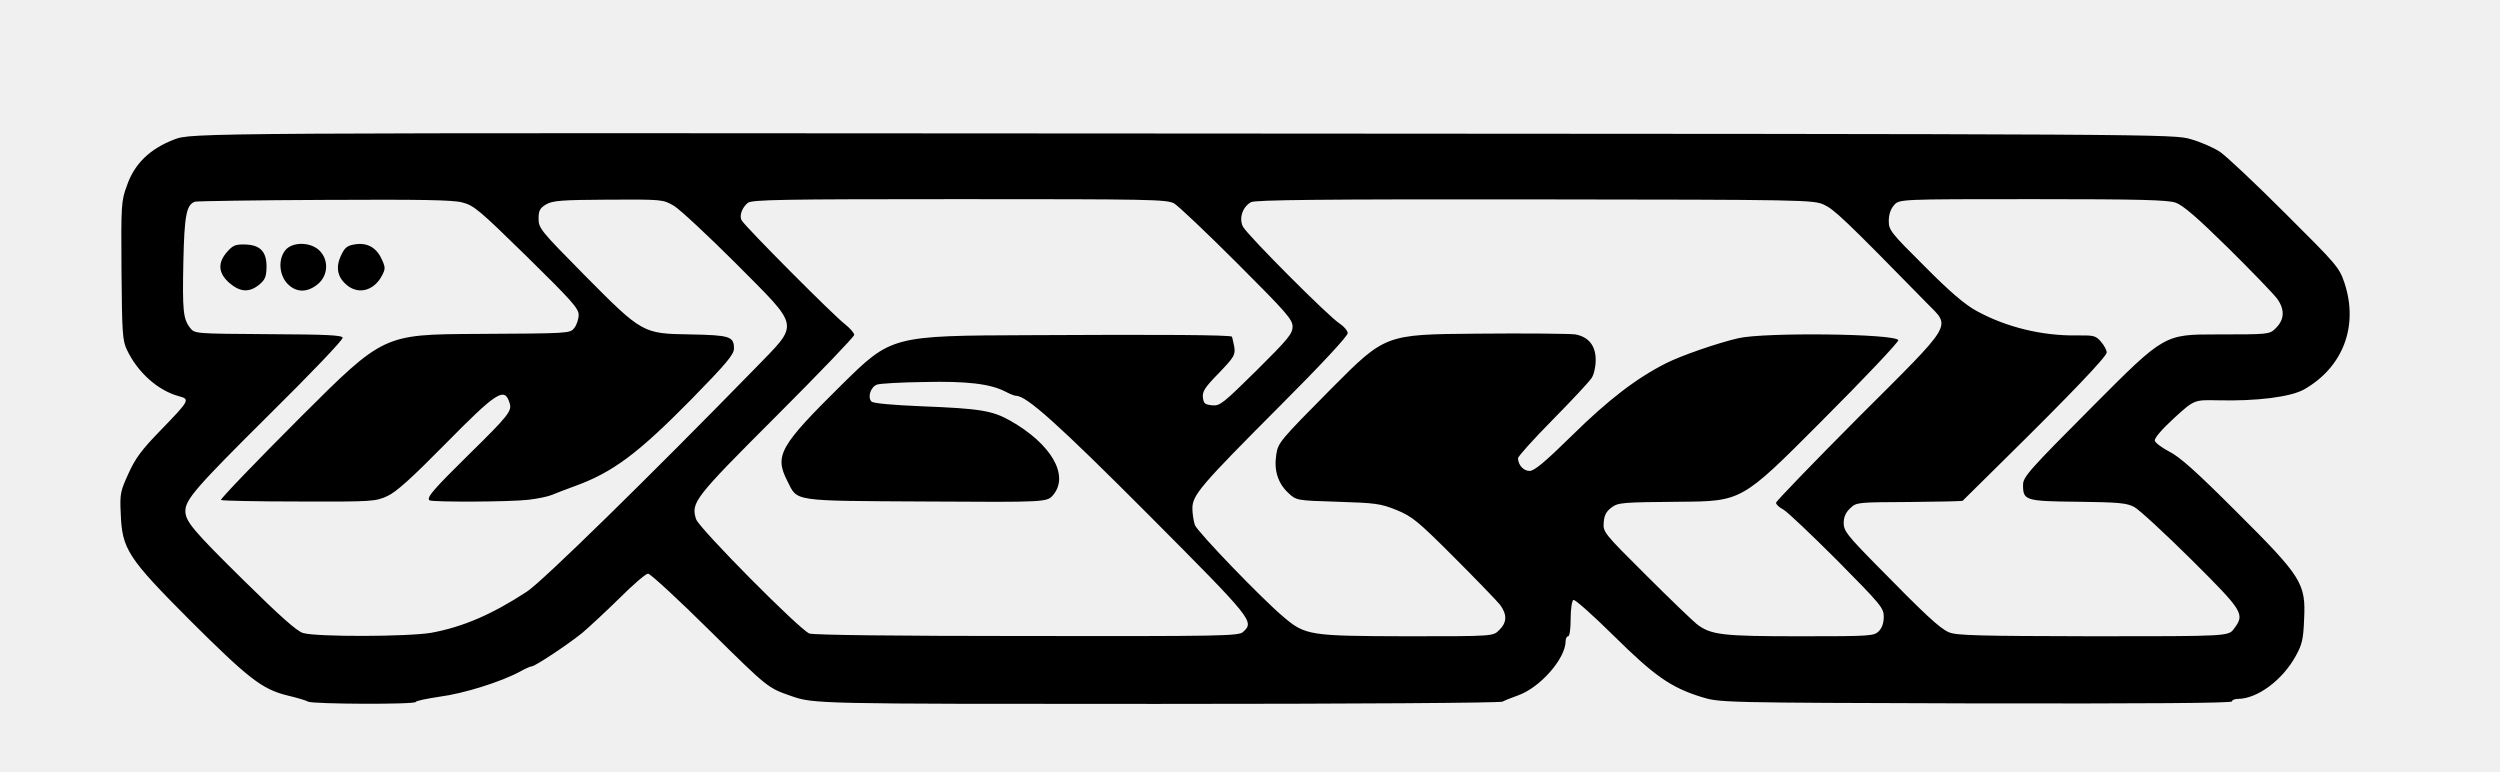
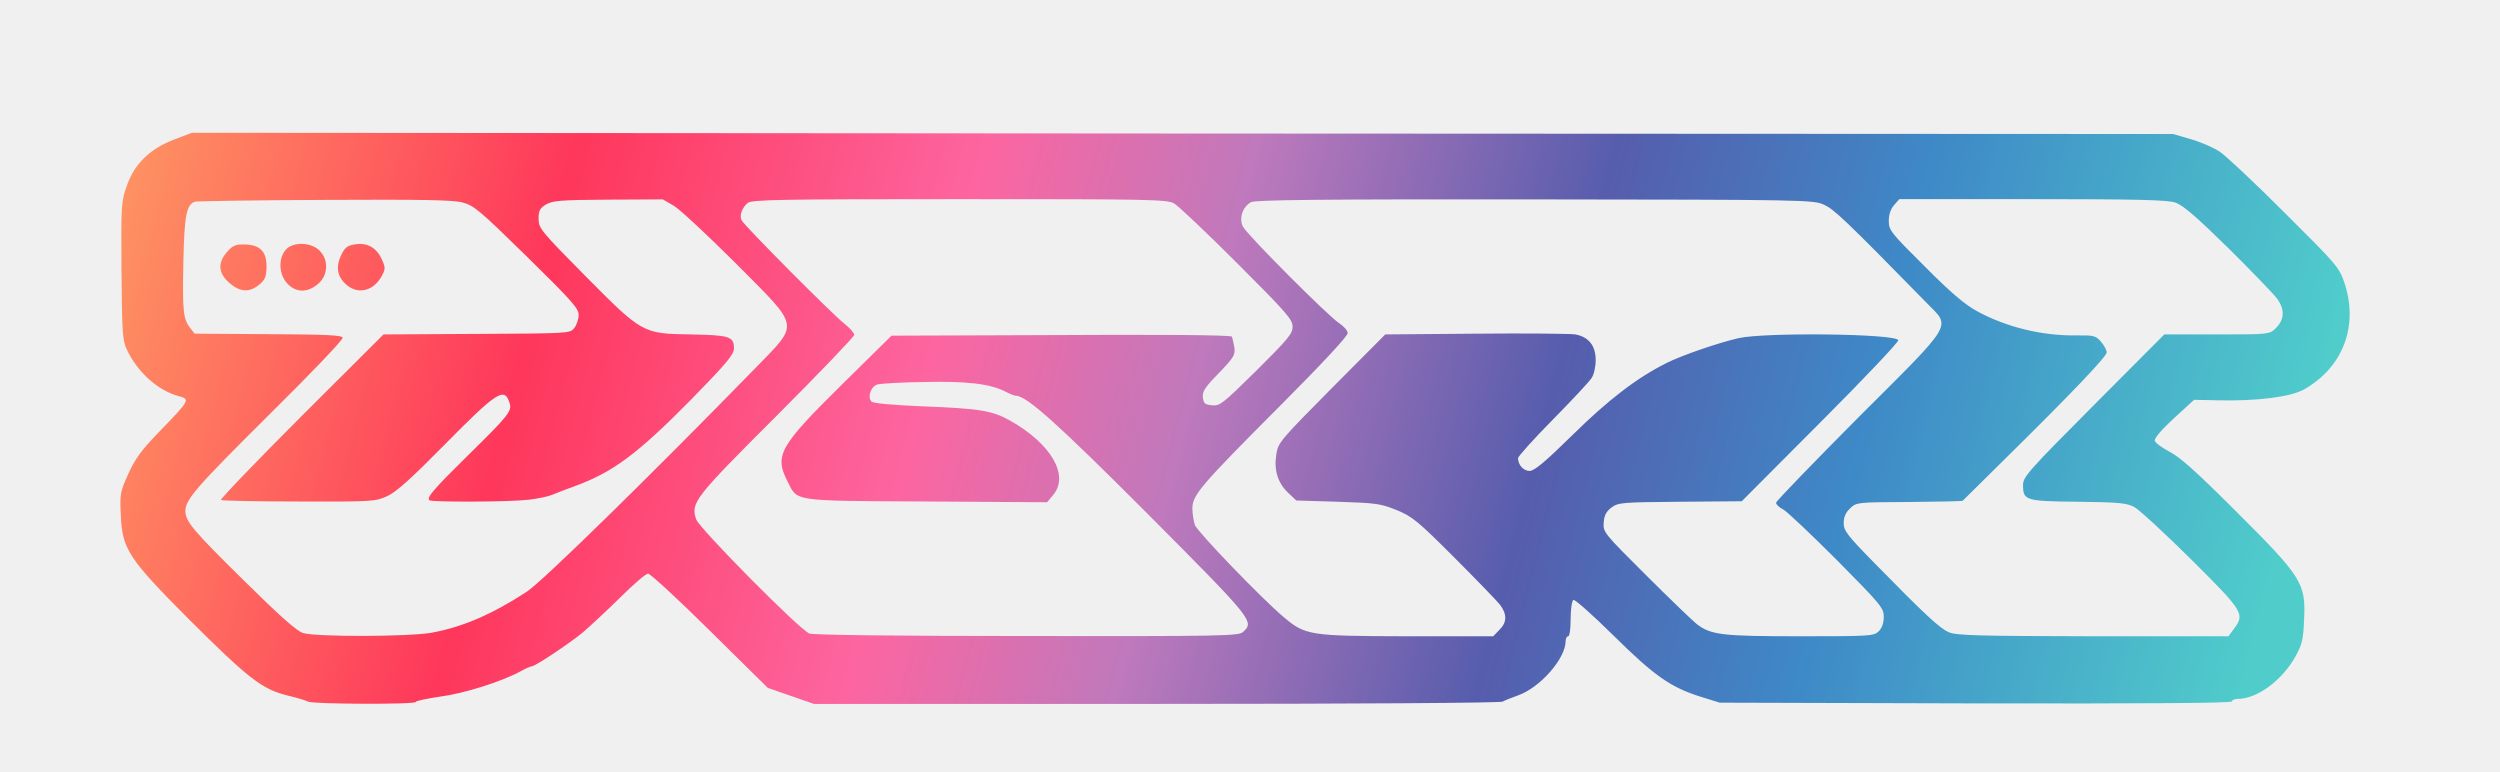
<svg xmlns="http://www.w3.org/2000/svg" version="1.0" width="499px" height="154px" viewBox="0 0 499 154" preserveAspectRatio="xMidYMid meet">
-   <g fill="#000000">
-     <path d="M61.50 140.05 c-0.40 -0.25 -2.30 -0.80 -4.20 -1.25 -5 -1.25 -7.70 -3.35 -19.45 -15.05 -12.35 -12.40 -13.50 -14.15 -13.75 -21.25 -0.20 -3.95 -0.05 -4.50 1.55 -8 1.35 -3 2.65 -4.75 6.30 -8.50 6 -6.20 6.05 -6.30 3.65 -6.95 -4.15 -1.15 -8.20 -4.80 -10.30 -9.30 -0.85 -1.80 -0.95 -3.45 -1.05 -15.75 -0.10 -13.20 -0.05 -13.90 1.10 -17 1.50 -4.35 4.60 -7.30 9.40 -9.15 3.55 -1.35 3.55 -1.35 201.25 -1.20 197.75 0.10 197.75 0.10 201.35 1.15 1.95 0.55 4.55 1.70 5.75 2.50 1.20 0.80 7 6.25 12.95 12.20 10.40 10.35 10.85 10.85 11.90 13.95 2.85 8.60 -0.25 16.80 -8 21.25 -2.70 1.55 -9.60 2.40 -17.35 2.20 -4.65 -0.10 -4.65 -0.10 -8.65 3.55 -2.45 2.25 -3.95 4 -3.85 4.50 0.10 0.45 1.40 1.40 2.90 2.20 2.05 1 5.45 4.05 13.35 11.95 13.10 13.05 13.90 14.30 13.55 21.50 -0.15 3.95 -0.40 5.05 -1.65 7.30 -2.65 4.85 -7.70 8.60 -11.60 8.60 -0.65 0 -1.15 0.25 -1.15 0.50 0 0.35 -16.95 0.45 -51.10 0.40 -51.15 -0.15 -51.15 -0.15 -54.85 -1.30 -6.10 -1.90 -9.35 -4.20 -17.55 -12.30 -4.10 -4.05 -7.70 -7.25 -7.95 -7.05 -0.30 0.15 -0.55 1.85 -0.55 3.80 0 1.95 -0.20 3.45 -0.50 3.45 -0.25 0 -0.50 0.40 -0.50 0.95 0 3.50 -5.10 9.30 -9.50 10.85 -1.25 0.45 -2.65 1 -3.10 1.25 -0.55 0.25 -29.05 0.45 -69.15 0.45 -68.30 0 -68.30 0 -72.90 -1.60 -4.60 -1.60 -4.60 -1.60 -16.15 -13 -6.30 -6.25 -11.90 -11.40 -12.35 -11.40 -0.45 0 -3 2.20 -5.70 4.90 -2.70 2.65 -6.05 5.75 -7.40 6.90 -2.75 2.25 -9.45 6.70 -10.10 6.70 -0.25 0 -1.30 0.45 -2.35 1.05 -3.80 2.05 -11.30 4.40 -16 5 -2.65 0.40 -4.80 0.85 -4.80 1.05 0 0.55 -20.55 0.45 -21.50 -0.05z m24.60 -13.75 c6.25 -1.15 12.10 -3.65 19.05 -8.20 3.10 -2 24.70 -23.20 45.50 -44.50 9 -9.30 9.25 -7.90 -3.75 -21 -5.60 -5.60 -11.15 -10.75 -12.35 -11.50 -2.25 -1.30 -2.25 -1.30 -13.15 -1.25 -9.45 0.05 -11.10 0.20 -12.40 0.95 -1.25 0.75 -1.50 1.25 -1.50 2.85 0 1.90 0.40 2.40 9.10 11.20 11.65 11.75 11.65 11.75 21.25 11.90 7.80 0.15 8.65 0.40 8.65 2.80 0 1.20 -1.45 2.95 -8.55 10.20 -10.75 10.90 -15.65 14.55 -23.40 17.35 -1.55 0.55 -3.45 1.30 -4.30 1.65 -0.80 0.35 -2.95 0.80 -4.75 1 -3.75 0.45 -19.40 0.50 -19.80 0.10 -0.60 -0.55 0.95 -2.30 7.80 -9.05 8.10 -7.95 8.75 -8.80 8.20 -10.40 -1 -3.20 -2.50 -2.25 -12.90 8.30 -6.55 6.65 -9.70 9.50 -11.45 10.30 -2.40 1.10 -2.90 1.15 -17.70 1.10 -8.35 0 -15.35 -0.15 -15.55 -0.30 -0.15 -0.20 7.05 -7.70 16.05 -16.70 16.40 -16.35 16.40 -16.35 35 -16.45 18.45 -0.10 18.60 -0.10 19.45 -1.15 0.50 -0.60 0.90 -1.80 0.90 -2.65 0 -1.30 -1.40 -2.85 -10.35 -11.65 -9.50 -9.30 -10.55 -10.20 -12.90 -10.80 -1.90 -0.50 -8.25 -0.60 -27.50 -0.50 -13.75 0.05 -25.35 0.25 -25.80 0.35 -1.75 0.55 -2.15 2.75 -2.35 11.95 -0.20 9.80 -0.05 11.45 1.35 13.25 0.90 1.15 0.90 1.15 15.55 1.25 11.70 0.05 14.70 0.20 14.90 0.70 0.10 0.40 -6.25 7.05 -14.80 15.50 -14.40 14.30 -16.60 16.80 -16.60 19.10 0 2.05 1.50 3.85 11.60 13.80 7.25 7.15 10.65 10.20 11.90 10.55 2.60 0.80 20.95 0.75 25.60 -0.05z m162 -0.15 c2.30 -2.10 2.10 -2.35 -18.80 -23.35 -18.15 -18.20 -24.40 -23.80 -26.50 -23.80 -0.30 0 -1.20 -0.35 -2.05 -0.80 -3.05 -1.60 -7.75 -2.15 -16.30 -1.95 -4.50 0.05 -8.70 0.30 -9.35 0.50 -1.30 0.40 -2 2.55 -1.15 3.40 0.35 0.35 4.05 0.70 10.15 0.95 11.50 0.45 14 0.85 17.60 2.90 8.10 4.60 11.75 10.85 8.55 14.75 -1.25 1.50 -1.25 1.50 -25.35 1.35 -27.20 -0.15 -25.65 0.05 -27.75 -4.10 -2.60 -5.10 -1.55 -6.95 10.85 -19.20 9.95 -9.80 9.95 -9.80 37.60 -9.90 26.60 -0.15 39.95 -0.05 40.30 0.30 0.05 0.10 0.25 1 0.45 1.95 0.25 1.70 0.05 2.05 -3.05 5.30 -2.80 2.85 -3.35 3.70 -3.20 4.90 0.15 1.20 0.40 1.40 1.85 1.55 1.55 0.15 2.15 -0.35 8.85 -6.95 6.30 -6.25 7.20 -7.35 7.20 -8.75 0 -1.45 -1.25 -2.85 -11.05 -12.65 -6.10 -6.10 -11.75 -11.45 -12.60 -11.95 -1.50 -0.80 -4.75 -0.85 -42.90 -0.85 -35.55 0 -41.40 0.10 -42.20 0.75 -1.15 0.95 -1.75 2.60 -1.20 3.50 0.60 1.15 18.45 19.10 20.60 20.70 1 0.80 1.85 1.75 1.85 2.15 0 0.35 -6.95 7.60 -15.45 16.10 -16.45 16.45 -17.20 17.35 -16.10 20.70 0.60 1.80 20.60 22 22.60 22.80 0.75 0.30 17.45 0.50 43.40 0.50 38.60 0.05 42.30 0 43.15 -0.80z m51.15 -0.40 c1.55 -1.50 1.60 -3.10 0.15 -5.05 -0.65 -0.80 -4.75 -5.05 -9.15 -9.45 -7.30 -7.30 -8.35 -8.15 -11.50 -9.45 -3.25 -1.30 -4.15 -1.40 -11.75 -1.65 -8.25 -0.25 -8.25 -0.25 -9.90 -1.80 -2.05 -1.95 -2.85 -4.50 -2.35 -7.65 0.35 -2.35 0.75 -2.80 11.05 -13.20 10.70 -10.75 10.70 -10.75 28.80 -10.90 10 -0.10 18.90 0 19.85 0.15 2.65 0.50 4.05 2.25 4.05 5.10 0 1.40 -0.35 2.95 -0.85 3.65 -0.45 0.70 -3.90 4.40 -7.75 8.30 -3.80 3.85 -6.90 7.30 -6.90 7.65 0 1.35 1.10 2.55 2.30 2.55 0.95 0 3.05 -1.75 8.50 -7.10 7.25 -7.15 12.90 -11.45 18.75 -14.40 2.95 -1.50 10.30 -4.05 14.45 -5 5.25 -1.20 31.45 -0.90 31.90 0.40 0.10 0.35 -6.90 7.75 -15.55 16.40 -15.70 15.75 -15.70 15.75 -28 15.85 -11.60 0.10 -12.35 0.15 -13.70 1.15 -1.05 0.80 -1.45 1.55 -1.55 3 -0.15 1.90 0 2.10 8.50 10.55 4.75 4.75 9.30 9.10 10.05 9.70 2.85 2.20 5.10 2.45 20.70 2.45 14 0 14.70 -0.05 15.65 -1 0.65 -0.65 1 -1.65 1 -2.90 0 -1.75 -0.55 -2.40 -9.30 -11.25 -5.15 -5.15 -9.95 -9.70 -10.75 -10.15 -0.80 -0.40 -1.45 -1 -1.45 -1.35 0 -0.30 7.45 -8 16.50 -17.10 19.25 -19.20 18.40 -17.85 13.65 -22.70 -16.55 -16.90 -18.55 -18.75 -20.60 -19.70 -2.15 -0.95 -3.75 -1 -57.75 -1.05 -42.70 -0.05 -55.80 0.10 -56.60 0.55 -1.70 0.95 -2.45 3.25 -1.60 4.90 0.95 1.75 17.10 17.95 19.25 19.30 0.90 0.60 1.65 1.45 1.65 1.95 0 0.60 -5.40 6.40 -13.50 14.50 -15.90 15.95 -17.50 17.80 -17.50 20.50 0 1.05 0.25 2.55 0.50 3.30 0.55 1.40 13.40 14.75 17.70 18.35 4.35 3.70 5.25 3.80 24.70 3.85 17.15 0 17.15 0 18.35 -1.25z m146.65 -0.25 c2.20 -2.95 1.95 -3.40 -8.50 -13.80 -5.30 -5.25 -10.45 -10 -11.40 -10.50 -1.50 -0.80 -3.05 -0.95 -11.20 -1.05 -10.55 -0.10 -11 -0.25 -11 -3.35 0 -1.60 1.05 -2.80 14.10 -15.90 14.10 -14.15 14.10 -14.15 24.55 -14.15 10.25 0 10.50 0 11.70 -1.15 1.85 -1.75 1.95 -3.80 0.35 -6 -0.75 -1 -5.20 -5.60 -9.80 -10.15 -6.20 -6.10 -9 -8.50 -10.45 -9 -1.60 -0.55 -7.30 -0.70 -28.60 -0.70 -26.55 0 -26.55 0 -27.60 1.20 -0.70 0.80 -1.05 1.90 -1.05 3.15 0 1.85 0.40 2.35 7.15 9.05 5.05 5.10 8.05 7.65 10.35 8.90 5.90 3.25 13.10 5 20 4.90 3.45 -0.05 3.80 0.05 4.85 1.25 0.65 0.75 1.15 1.70 1.15 2.15 0 0.80 -7.15 8.30 -20.45 21.40 -4.45 4.40 -8.20 8.10 -8.30 8.20 -0.10 0.10 -4.95 0.20 -10.70 0.25 -10.35 0.05 -10.50 0.05 -11.75 1.25 -0.90 0.85 -1.30 1.75 -1.30 2.95 0 1.55 0.70 2.45 6.40 8.25 9.90 10.10 12.75 12.75 14.60 13.55 1.50 0.65 5.85 0.75 28.80 0.80 27 0 27 0 28.10 -1.50z" />
-     <path d="M45.75 56.45 c-2.20 -1.95 -2.35 -4 -0.40 -6.20 1.10 -1.25 1.65 -1.50 3.50 -1.45 3.10 0.05 4.40 1.45 4.35 4.55 -0.05 1.95 -0.30 2.50 -1.50 3.50 -2 1.60 -3.80 1.45 -5.95 -0.40z" />
-     <path d="M57.35 56.60 c-1.65 -1.75 -1.85 -4.85 -0.40 -6.65 1.35 -1.70 4.95 -1.70 6.75 0 1.95 1.85 1.85 5 -0.25 6.75 -2.10 1.75 -4.35 1.75 -6.10 -0.10z" />
-     <path d="M69.35 57 c-1.95 -1.55 -2.40 -3.50 -1.35 -5.85 0.75 -1.65 1.20 -2.10 2.70 -2.35 2.45 -0.45 4.35 0.50 5.45 2.85 0.80 1.70 0.80 2 0.10 3.35 -1.55 2.95 -4.55 3.85 -6.90 2z" />
+   <defs>
+     <linearGradient id="lg0" gradientUnits="userSpaceOnUse" x1="5.0%" y1="18.5%" x2="90.0%" y2="88.9%">
+       <stop offset="0%" style="stop-color:rgb(254,148,98);" />
+       <stop offset="20%" style="stop-color:rgb(254,55,91);" />
+       <stop offset="38%" style="stop-color:rgb(253,101,160);" />
+       <stop offset="50%" style="stop-color:rgb(191,121,188);" />
+       <stop offset="66%" style="stop-color:rgb(86,93,173);" />
+       <stop offset="80%" style="stop-color:rgb(62,137,199);" />
+       <stop offset="100%" style="stop-color:rgb(80,205,203);" />
+     </linearGradient>
+   </defs>
+   <g fill="#ffffff">
+     <path fill="url(#lg0)" d="M61.50 140.05 c-0.40 -0.25 -2.30 -0.80 -4.20 -1.25 -5 -1.25 -7.70 -3.35 -19.45 -15.05 -12.35 -12.40 -13.50 -14.15 -13.75 -21.25 -0.20 -3.95 -0.05 -4.50 1.55 -8 1.35 -3 2.65 -4.75 6.30 -8.50 6 -6.20 6.05 -6.30 3.65 -6.95 -4.15 -1.15 -8.20 -4.80 -10.30 -9.30 -0.85 -1.80 -0.95 -3.45 -1.05 -15.75 -0.10 -13.20 -0.05 -13.90 1.10 -17 1.50 -4.35 4.60 -7.30 9.40 -9.15 l3.55 -1.35 197.70 0.15 197.75 0.10 3.60 1.05 c1.95 0.55 4.55 1.70 5.75 2.50 1.20 0.80 7 6.25 12.95 12.20 10.40 10.35 10.85 10.85 11.90 13.95 2.85 8.60 -0.25 16.80 -8 21.25 -2.70 1.55 -9.60 2.40 -17.35 2.20 l-4.65 -0.10 -4 3.65 c-2.45 2.25 -3.95 4 -3.85 4.50 0.10 0.45 1.40 1.40 2.90 2.20 2.05 1 5.45 4.05 13.35 11.95 13.10 13.05 13.90 14.30 13.55 21.50 -0.15 3.95 -0.40 5.05 -1.65 7.30 -2.65 4.85 -7.70 8.60 -11.60 8.60 -0.65 0 -1.15 0.25 -1.15 0.50 0 0.35 -16.95 0.45 -51.10 0.40 l-51.15 -0.15 -3.70 -1.15 c-6.10 -1.90 -9.35 -4.20 -17.55 -12.30 -4.10 -4.05 -7.70 -7.25 -7.95 -7.05 -0.30 0.15 -0.55 1.85 -0.55 3.80 0 1.95 -0.20 3.45 -0.50 3.45 -0.25 0 -0.50 0.40 -0.50 0.95 0 3.50 -5.10 9.30 -9.50 10.85 -1.25 0.45 -2.65 1 -3.10 1.25 -0.55 0.25 -29.05 0.45 -69.15 0.45 l-68.30 0 -4.60 -1.60 -4.60 -1.60 -11.55 -11.40 c-6.30 -6.25 -11.90 -11.40 -12.35 -11.40 -0.45 0 -3 2.20 -5.70 4.90 -2.70 2.65 -6.05 5.75 -7.40 6.90 -2.75 2.25 -9.45 6.70 -10.10 6.70 -0.25 0 -1.30 0.45 -2.35 1.05 -3.80 2.05 -11.30 4.40 -16 5 -2.65 0.40 -4.80 0.85 -4.80 1.05 0 0.55 -20.55 0.45 -21.50 -0.05z m24.60 -13.75 c6.25 -1.15 12.10 -3.65 19.05 -8.20 3.10 -2 24.70 -23.20 45.50 -44.50 9 -9.30 9.25 -7.90 -3.75 -21 -5.60 -5.60 -11.15 -10.75 -12.35 -11.50 l-2.25 -1.30 -10.90 0.05 c-9.45 0.05 -11.10 0.20 -12.40 0.95 -1.25 0.75 -1.50 1.25 -1.50 2.85 0 1.90 0.40 2.40 9.10 11.20 11.65 11.75 11.65 11.75 21.25 11.90 7.80 0.15 8.65 0.40 8.65 2.80 0 1.20 -1.45 2.95 -8.55 10.20 -10.75 10.90 -15.65 14.55 -23.40 17.35 -1.55 0.55 -3.45 1.30 -4.30 1.65 -0.80 0.35 -2.95 0.80 -4.75 1 -3.75 0.45 -19.40 0.50 -19.80 0.10 -0.60 -0.55 0.95 -2.30 7.80 -9.05 8.10 -7.95 8.75 -8.80 8.20 -10.40 -1 -3.20 -2.50 -2.25 -12.90 8.30 -6.55 6.65 -9.70 9.50 -11.45 10.30 -2.40 1.10 -2.90 1.15 -17.70 1.10 -8.35 0 -15.35 -0.15 -15.55 -0.30 -0.15 -0.20 7.05 -7.70 16.05 -16.70 l16.40 -16.35 18.60 -0.10 c18.45 -0.10 18.60 -0.10 19.45 -1.15 0.50 -0.60 0.90 -1.80 0.90 -2.65 0 -1.30 -1.40 -2.85 -10.35 -11.65 -9.50 -9.30 -10.55 -10.20 -12.90 -10.80 -1.90 -0.50 -8.25 -0.60 -27.50 -0.50 -13.75 0.05 -25.35 0.25 -25.80 0.35 -1.75 0.55 -2.15 2.75 -2.35 11.95 -0.20 9.80 -0.05 11.45 1.35 13.25 l0.90 1.15 14.65 0.10 c11.70 0.05 14.70 0.20 14.90 0.70 0.10 0.40 -6.25 7.05 -14.80 15.50 -14.40 14.30 -16.60 16.80 -16.60 19.10 0 2.05 1.50 3.85 11.60 13.80 7.25 7.15 10.65 10.20 11.90 10.55 2.60 0.80 20.95 0.75 25.60 -0.05z m162 -0.15 c2.30 -2.10 2.10 -2.35 -18.80 -23.35 -18.15 -18.20 -24.40 -23.80 -26.50 -23.80 -0.30 0 -1.20 -0.35 -2.05 -0.80 -3.05 -1.60 -7.75 -2.15 -16.30 -1.95 -4.50 0.05 -8.70 0.30 -9.35 0.50 -1.30 0.40 -2 2.55 -1.15 3.40 0.35 0.35 4.05 0.70 10.15 0.95 11.50 0.45 14 0.85 17.60 2.90 8.10 4.60 11.75 10.85 8.55 14.75 l-1.25 1.50 -24.10 -0.15 c-27.20 -0.15 -25.65 0.05 -27.75 -4.10 -2.60 -5.10 -1.55 -6.95 10.85 -19.20 l9.95 -9.80 27.65 -0.10 c26.60 -0.15 39.95 -0.05 40.30 0.30 0.05 0.10 0.25 1 0.45 1.95 0.25 1.70 0.05 2.05 -3.05 5.30 -2.80 2.85 -3.35 3.70 -3.20 4.90 0.15 1.20 0.40 1.40 1.85 1.55 1.55 0.15 2.15 -0.35 8.85 -6.95 6.30 -6.25 7.20 -7.35 7.20 -8.75 0 -1.45 -1.25 -2.85 -11.05 -12.65 -6.10 -6.10 -11.75 -11.45 -12.60 -11.95 -1.50 -0.80 -4.75 -0.85 -42.90 -0.85 -35.55 0 -41.40 0.10 -42.20 0.75 -1.15 0.95 -1.75 2.60 -1.20 3.50 0.60 1.15 18.45 19.10 20.60 20.70 1 0.80 1.85 1.75 1.85 2.15 0 0.35 -6.95 7.60 -15.45 16.10 -16.45 16.45 -17.20 17.35 -16.10 20.70 0.60 1.80 20.60 22 22.60 22.80 0.75 0.30 17.45 0.50 43.40 0.50 38.60 0.05 42.30 0 43.15 -0.80z m51.15 -0.40 c1.55 -1.50 1.60 -3.10 0.15 -5.05 -0.65 -0.80 -4.75 -5.05 -9.15 -9.45 -7.30 -7.30 -8.35 -8.15 -11.50 -9.45 -3.25 -1.30 -4.15 -1.40 -11.75 -1.65 l-8.25 -0.25 -1.65 -1.55 c-2.05 -1.95 -2.85 -4.50 -2.35 -7.65 0.35 -2.35 0.75 -2.80 11.05 -13.20 l10.70 -10.75 18.10 -0.15 c10 -0.10 18.90 0 19.85 0.15 2.65 0.50 4.05 2.25 4.05 5.10 0 1.40 -0.35 2.95 -0.85 3.65 -0.45 0.70 -3.90 4.40 -7.75 8.30 -3.80 3.85 -6.90 7.30 -6.90 7.65 0 1.35 1.10 2.55 2.30 2.55 0.95 0 3.05 -1.75 8.50 -7.10 7.25 -7.15 12.90 -11.45 18.75 -14.40 2.95 -1.50 10.30 -4.05 14.45 -5 5.25 -1.20 31.45 -0.90 31.90 0.40 0.10 0.35 -6.90 7.75 -15.55 16.40 l-15.70 15.75 -12.30 0.10 c-11.60 0.10 -12.35 0.15 -13.70 1.15 -1.05 0.80 -1.45 1.55 -1.55 3 -0.15 1.90 0 2.10 8.50 10.55 4.75 4.75 9.30 9.10 10.05 9.70 2.85 2.20 5.10 2.45 20.70 2.45 14 0 14.70 -0.05 15.65 -1 0.65 -0.65 1 -1.65 1 -2.90 0 -1.75 -0.55 -2.40 -9.30 -11.25 -5.15 -5.15 -9.95 -9.70 -10.75 -10.15 -0.80 -0.40 -1.45 -1 -1.45 -1.35 0 -0.30 7.45 -8 16.50 -17.10 19.25 -19.20 18.40 -17.85 13.65 -22.70 -16.55 -16.90 -18.55 -18.75 -20.60 -19.70 -2.15 -0.95 -3.75 -1 -57.75 -1.05 -42.70 -0.05 -55.80 0.10 -56.60 0.55 -1.70 0.95 -2.45 3.25 -1.60 4.90 0.95 1.75 17.10 17.95 19.25 19.30 0.90 0.60 1.65 1.45 1.65 1.95 0 0.60 -5.40 6.40 -13.50 14.50 -15.90 15.95 -17.50 17.80 -17.50 20.50 0 1.05 0.25 2.55 0.50 3.30 0.55 1.40 13.40 14.75 17.70 18.35 4.35 3.70 5.25 3.80 24.70 3.85 l17.15 0 1.20 -1.25z m146.65 -0.25 c2.20 -2.95 1.95 -3.40 -8.50 -13.80 -5.30 -5.25 -10.45 -10 -11.40 -10.50 -1.50 -0.80 -3.05 -0.95 -11.20 -1.05 -10.55 -0.10 -11 -0.25 -11 -3.35 0 -1.60 1.05 -2.80 14.10 -15.90 l14.10 -14.15 10.45 0 c10.25 0 10.50 0 11.70 -1.15 1.85 -1.75 1.95 -3.80 0.35 -6 -0.75 -1 -5.20 -5.60 -9.80 -10.15 -6.20 -6.10 -9 -8.50 -10.45 -9 -1.60 -0.55 -7.30 -0.70 -28.60 -0.70 l-26.55 0 -1.05 1.20 c-0.70 0.80 -1.05 1.90 -1.05 3.15 0 1.85 0.40 2.35 7.15 9.05 5.05 5.10 8.05 7.65 10.35 8.90 5.90 3.25 13.10 5 20 4.90 3.45 -0.05 3.80 0.05 4.85 1.25 0.65 0.75 1.15 1.70 1.15 2.15 0 0.80 -7.15 8.30 -20.45 21.40 -4.45 4.40 -8.20 8.10 -8.30 8.20 -0.10 0.10 -4.95 0.20 -10.70 0.25 -10.35 0.05 -10.50 0.05 -11.75 1.25 -0.90 0.85 -1.30 1.75 -1.30 2.95 0 1.55 0.70 2.45 6.40 8.25 9.90 10.10 12.75 12.75 14.60 13.55 1.50 0.65 5.85 0.75 28.80 0.80 l27 0 1.10 -1.50z" />
+     <path fill="url(#lg0)" d="M45.75 56.45 c-2.20 -1.95 -2.35 -4 -0.40 -6.20 1.10 -1.25 1.65 -1.50 3.50 -1.45 3.10 0.05 4.40 1.45 4.35 4.55 -0.05 1.95 -0.30 2.50 -1.50 3.50 -2 1.60 -3.80 1.45 -5.95 -0.40z" />
+     <path fill="url(#lg0)" d="M57.35 56.60 c-1.65 -1.75 -1.85 -4.85 -0.40 -6.65 1.35 -1.70 4.95 -1.70 6.75 0 1.95 1.85 1.85 5 -0.25 6.75 -2.10 1.75 -4.35 1.75 -6.10 -0.10z" />
+     <path fill="url(#lg0)" d="M69.35 57 c-1.95 -1.55 -2.40 -3.50 -1.35 -5.85 0.75 -1.65 1.20 -2.10 2.70 -2.35 2.45 -0.45 4.35 0.50 5.45 2.85 0.80 1.70 0.80 2 0.10 3.35 -1.55 2.95 -4.55 3.85 -6.90 2z" />
  </g>
</svg>
